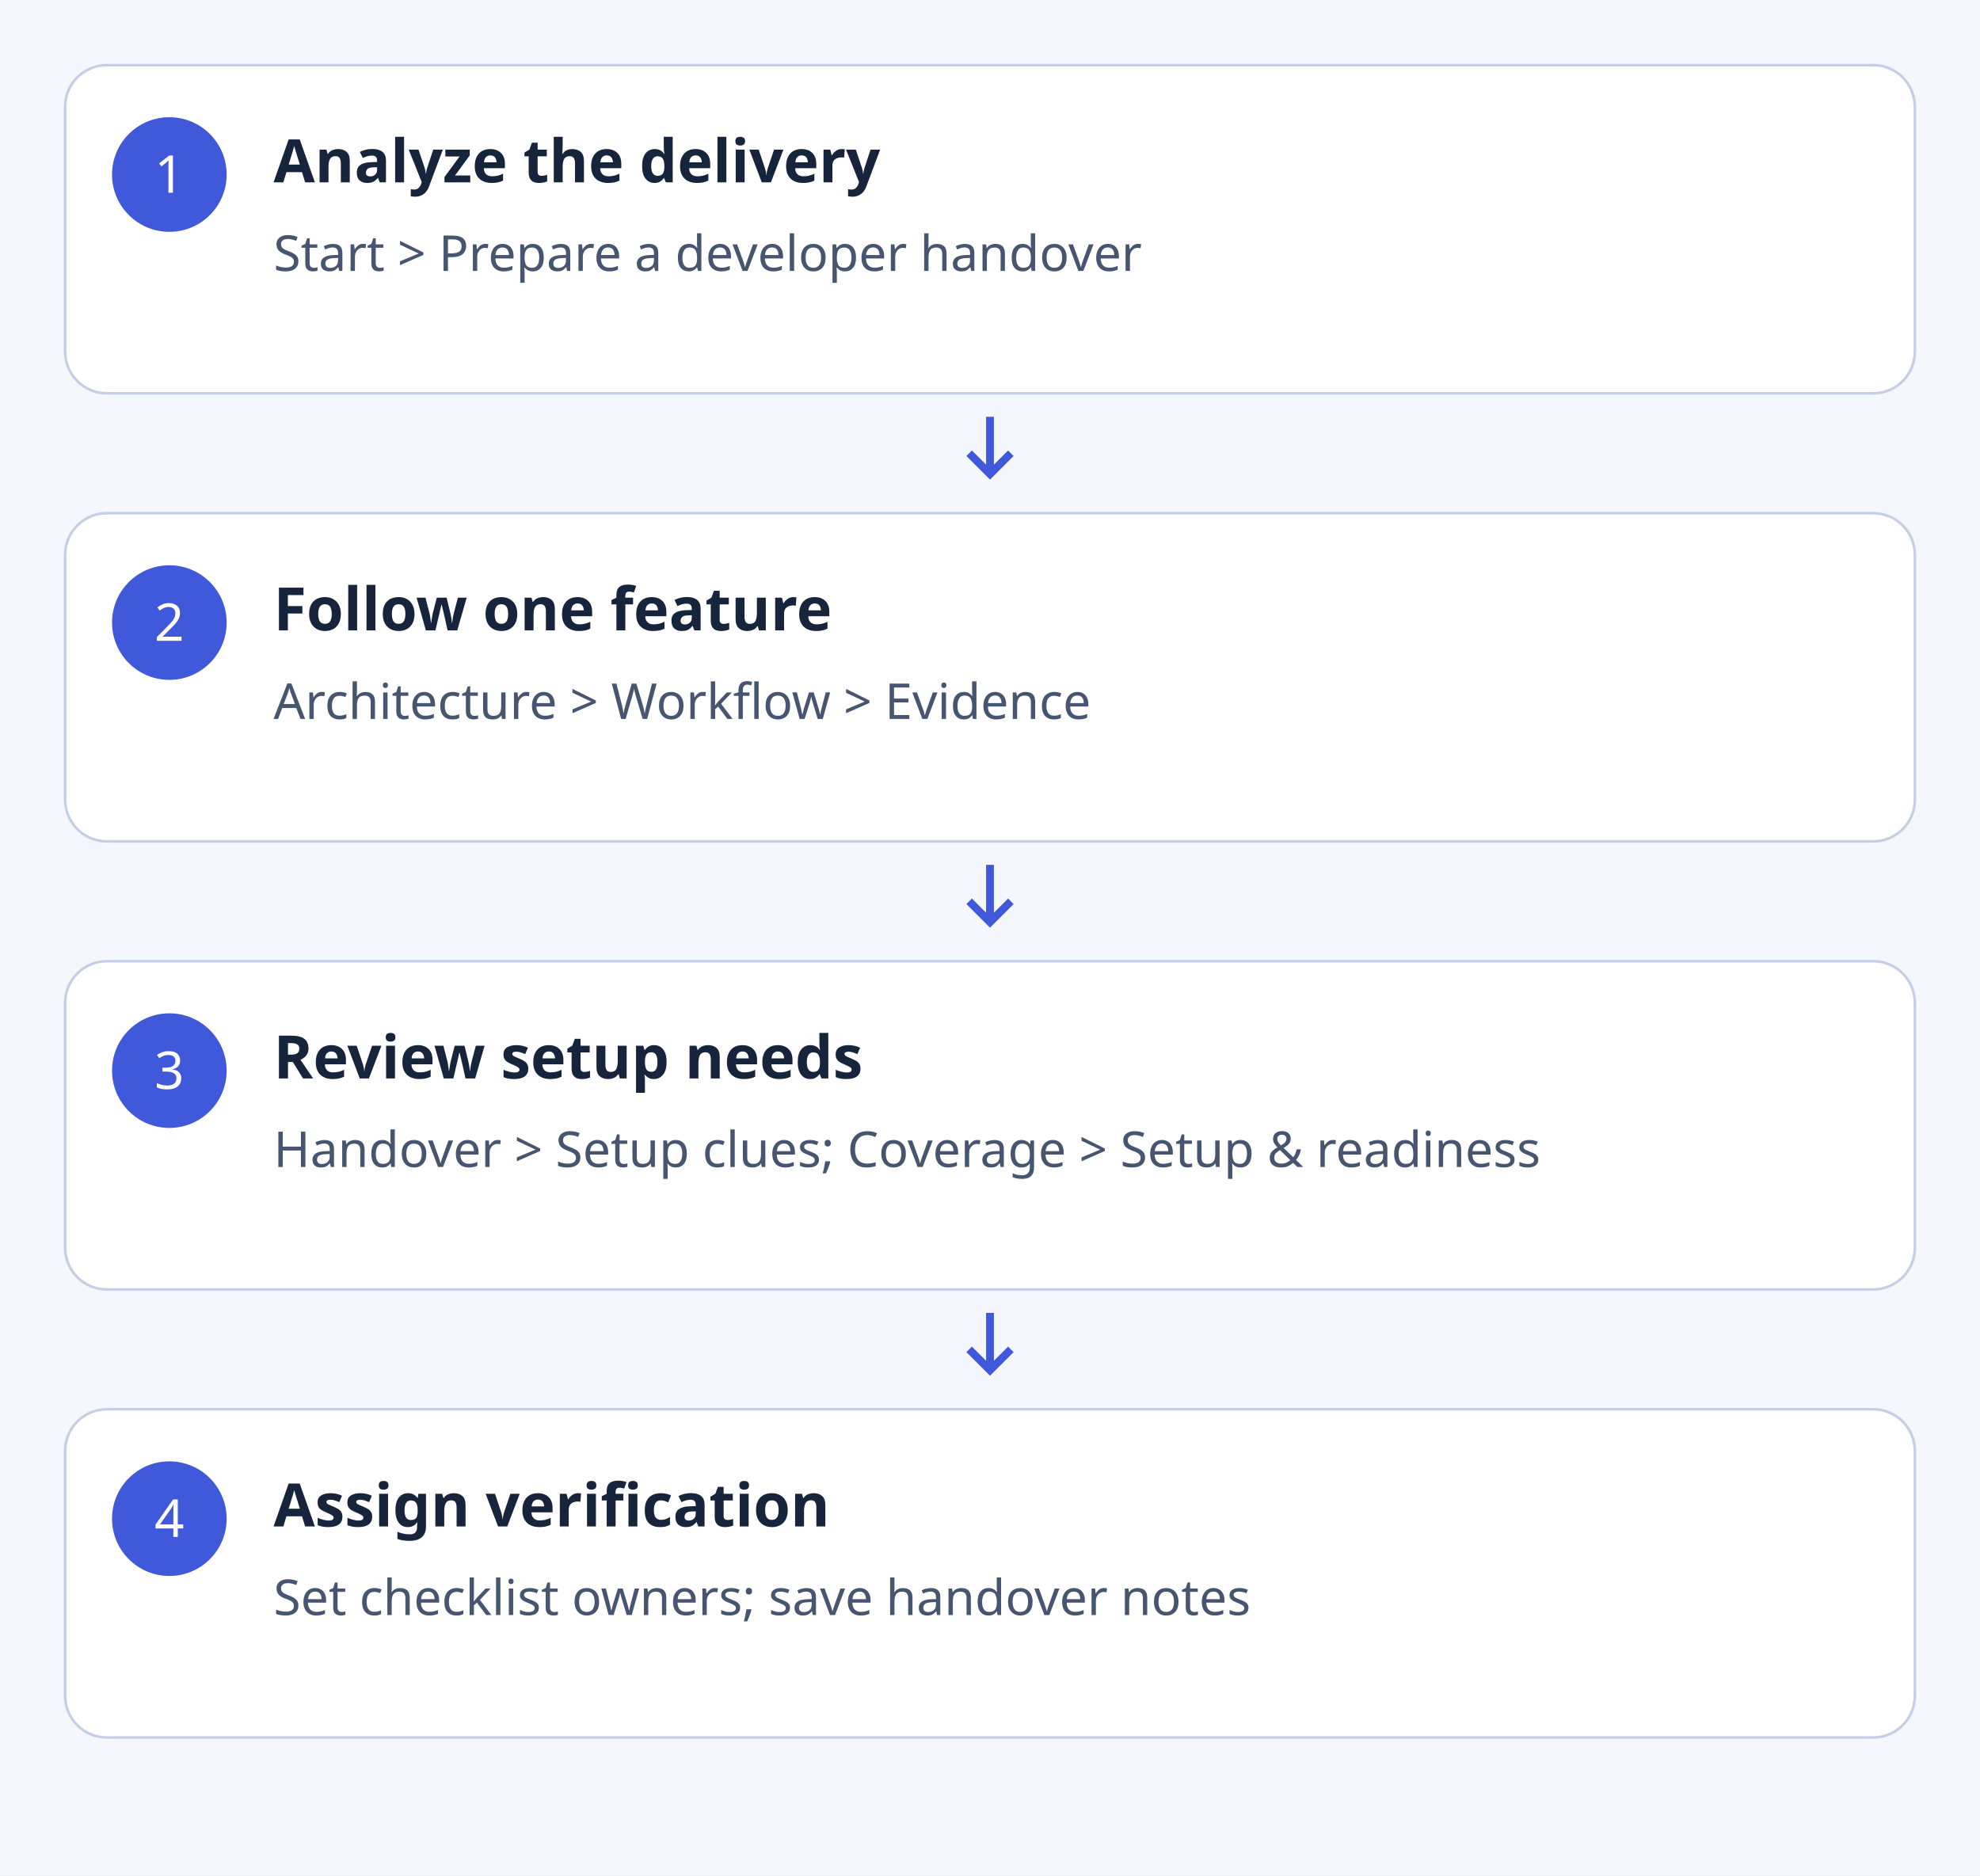
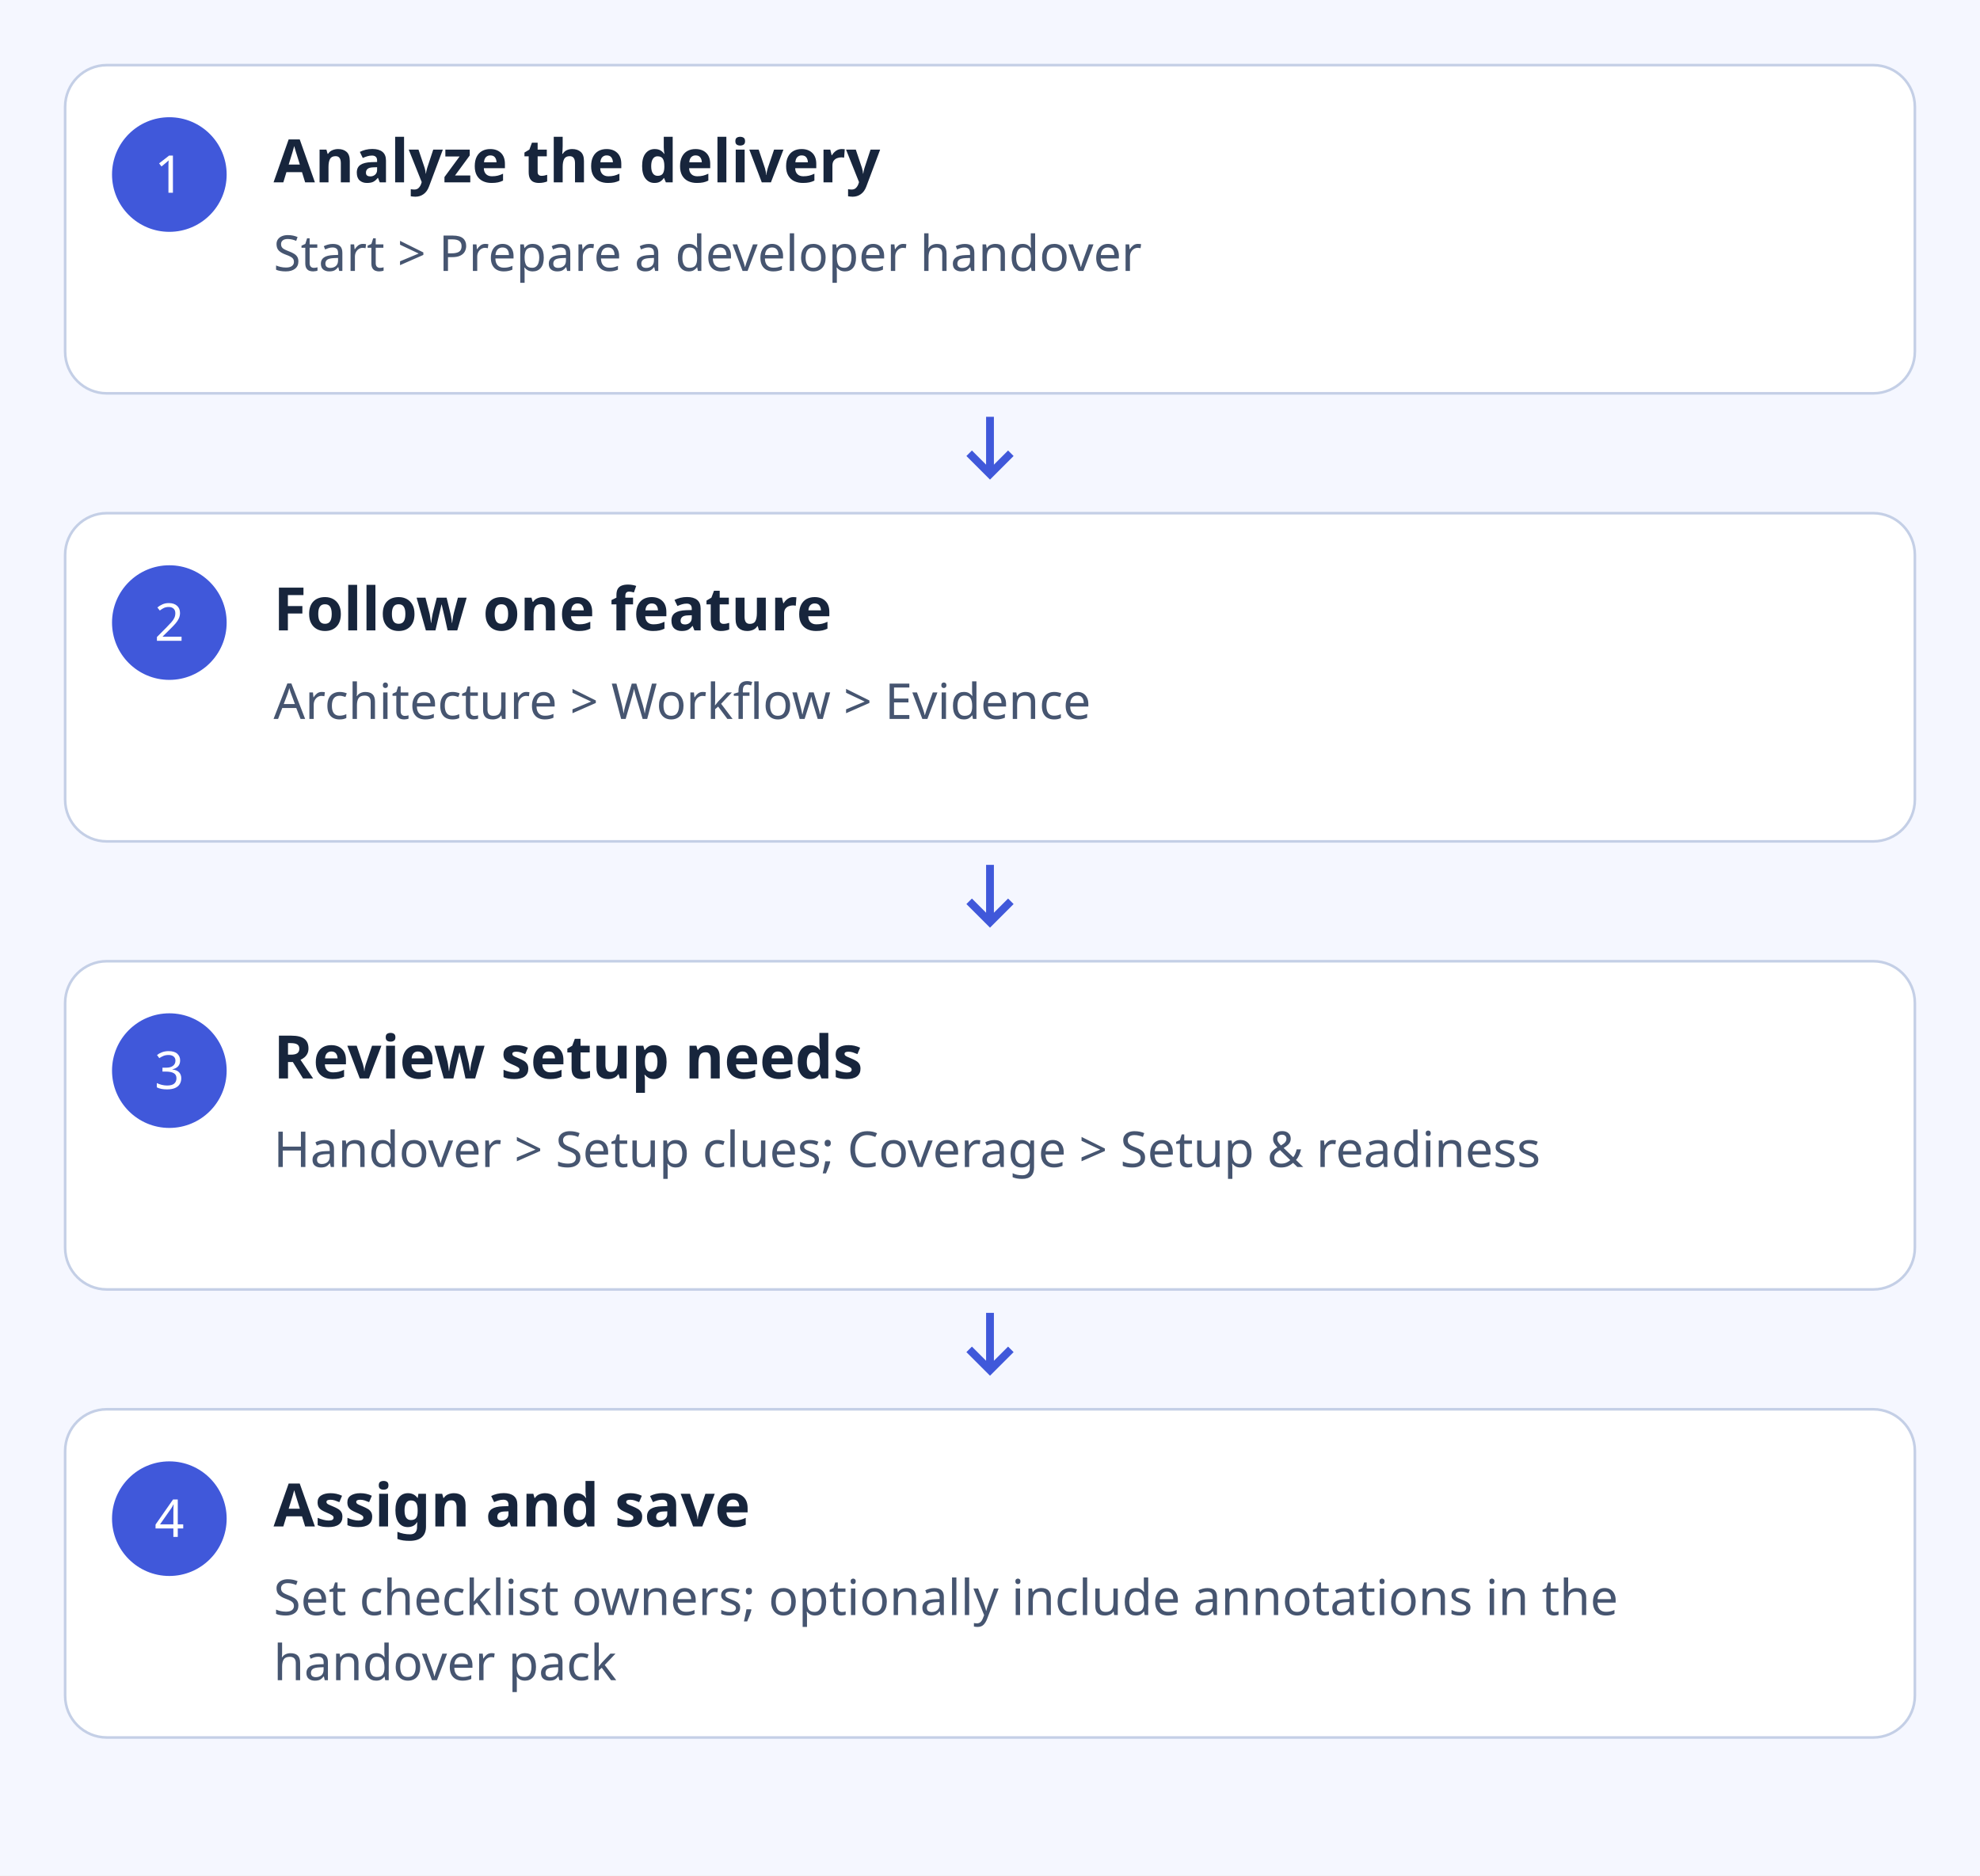
<svg xmlns="http://www.w3.org/2000/svg" width="760" height="720" viewBox="0 0 760 720" role="img" aria-labelledby="developer-title developer-desc">
  <rect width="760" height="720" fill="#f5f7ff" />
  <rect x="25" y="25" width="710" height="126" rx="16" fill="white" stroke="#c4cfe6" />
  <circle cx="65" cy="67" r="22" fill="#4058da" />
  <text x="65" y="74" text-anchor="middle" fill="white" font-family="sans-serif" font-size="20">1</text>
  <text x="105" y="70" fill="#17253c" font-family="sans-serif" font-size="23" font-weight="bold">Analyze the delivery</text>
  <text x="105" y="104" fill="#465570" font-family="sans-serif" font-size="19">Start &gt; Prepare a developer handover</text>
  <path d="M380 160 v22 m-8 -8 l8 8 8 -8" fill="none" stroke="#4058da" stroke-width="3" />
  <rect x="25" y="197" width="710" height="126" rx="16" fill="white" stroke="#c4cfe6" />
  <circle cx="65" cy="239" r="22" fill="#4058da" />
  <text x="65" y="246" text-anchor="middle" fill="white" font-family="sans-serif" font-size="20">2</text>
  <text x="105" y="242" fill="#17253c" font-family="sans-serif" font-size="23" font-weight="bold">Follow one feature</text>
  <text x="105" y="276" fill="#465570" font-family="sans-serif" font-size="19">Architecture &gt; Workflow &gt; Evidence</text>
  <path d="M380 332 v22 m-8 -8 l8 8 8 -8" fill="none" stroke="#4058da" stroke-width="3" />
  <rect x="25" y="369" width="710" height="126" rx="16" fill="white" stroke="#c4cfe6" />
  <circle cx="65" cy="411" r="22" fill="#4058da" />
  <text x="65" y="418" text-anchor="middle" fill="white" font-family="sans-serif" font-size="20">3</text>
  <text x="105" y="414" fill="#17253c" font-family="sans-serif" font-size="23" font-weight="bold">Review setup needs</text>
  <text x="105" y="448" fill="#465570" font-family="sans-serif" font-size="19">Handover &gt; Setup clues; Coverage &gt; Setup &amp; readiness</text>
  <path d="M380 504 v22 m-8 -8 l8 8 8 -8" fill="none" stroke="#4058da" stroke-width="3" />
  <rect x="25" y="541" width="710" height="126" rx="16" fill="white" stroke="#c4cfe6" />
  <circle cx="65" cy="583" r="22" fill="#4058da" />
  <text x="65" y="590" text-anchor="middle" fill="white" font-family="sans-serif" font-size="20">4</text>
-   <text x="105" y="586" fill="#17253c" font-family="sans-serif" font-size="23" font-weight="bold">Assign verification</text>
-   <text x="105" y="620" fill="#465570" font-family="sans-serif" font-size="19">Set checklist owners; save handover notes</text>
+   <text x="105" y="586" fill="#17253c" font-family="sans-serif" font-size="23" font-weight="bold">Assign and save</text>
+   <text x="105" y="620" fill="#465570" font-family="sans-serif" font-size="19">Set checklist owners; optionally include annotations in the</text>
+   <text x="105" y="645" fill="#465570" font-family="sans-serif" font-size="19">handover pack</text>
</svg>
